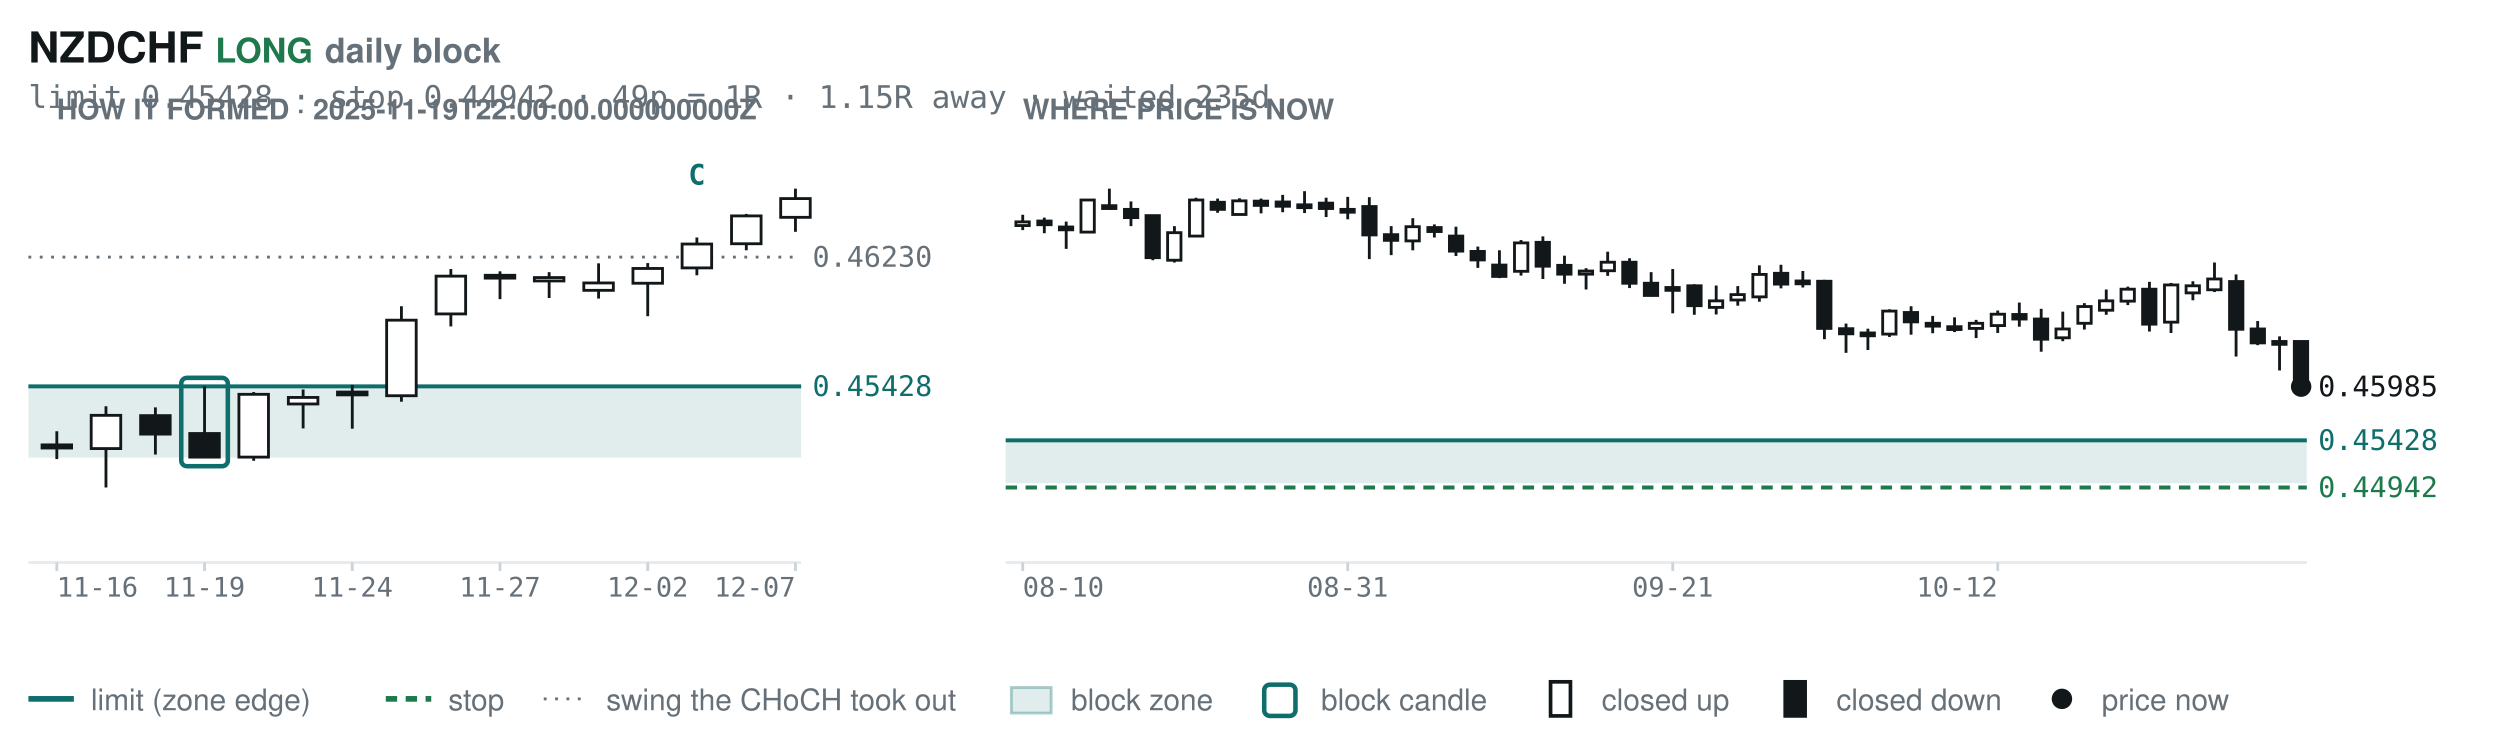
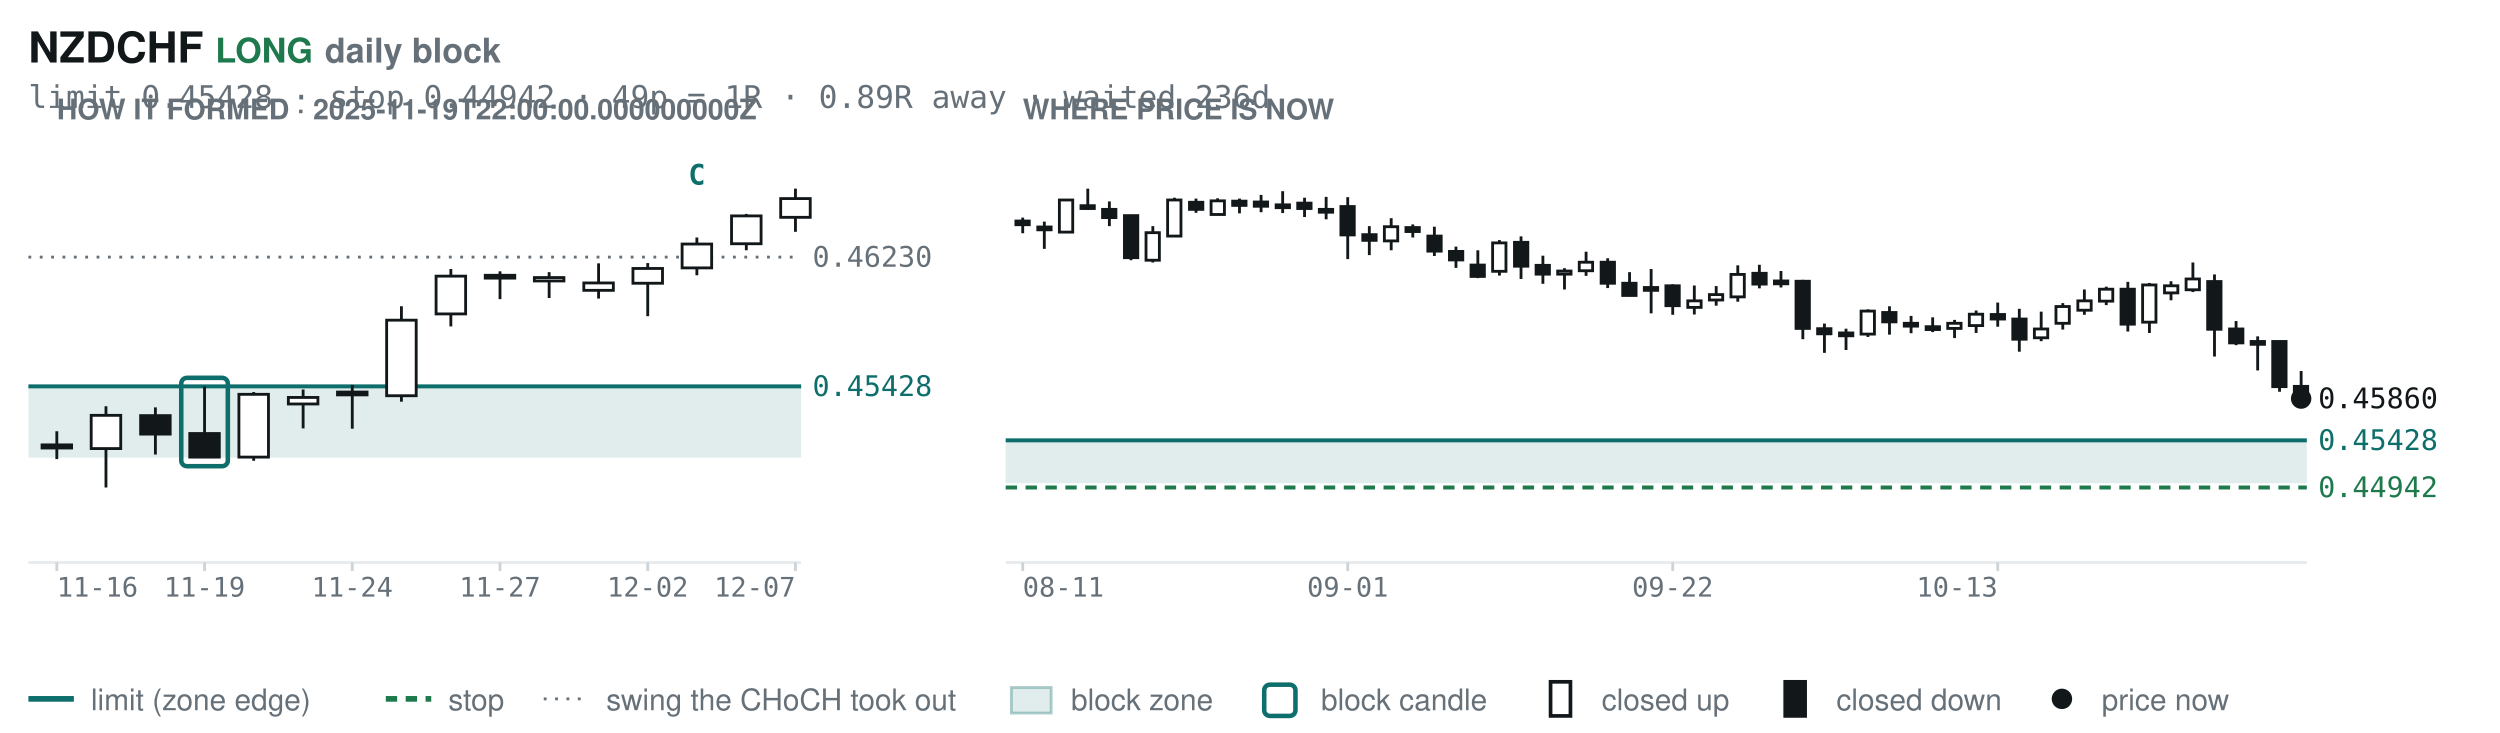
<svg xmlns="http://www.w3.org/2000/svg" viewBox="0 0 880 258" width="880" height="258" role="img" aria-label="NZDCHF long order block: the candles that formed it, and where price is now">
  <rect width="880" height="258" fill="#FFFFFF" />
  <text x="10" y="22" fill="#12171A" font-family="system-ui,-apple-system,Segoe UI,Helvetica,Arial,sans-serif" font-size="15" font-weight="700">NZDCHF <tspan fill="#1E7A4C" font-size="12">LONG</tspan>
    <tspan fill="#667078" font-size="12">daily block</tspan>
  </text>
-   <text x="10" y="38" fill="#667078" font-family="ui-monospace,SFMono-Regular,Menlo,Consolas,monospace" font-size="11">limit 0.45428 · stop 0.44942 · 49p = 1R · 1.15R away · waited 235d</text>
+   <text x="10" y="38" fill="#667078" font-family="ui-monospace,SFMono-Regular,Menlo,Consolas,monospace" font-size="11">limit 0.45428 · stop 0.44942 · 49p = 1R · 0.89R away · waited 236d</text>
  <text x="20" y="42" fill="#667078" font-family="system-ui,-apple-system,Segoe UI,Helvetica,Arial,sans-serif" font-size="10" font-weight="600">HOW IT FORMED · 2025-11-19T22:00:00.000000000Z</text>
  <text x="360" y="42" fill="#667078" font-family="system-ui,-apple-system,Segoe UI,Helvetica,Arial,sans-serif" font-size="10" font-weight="600">WHERE PRICE IS NOW</text>
  <rect x="10.0" y="136.0" width="272.0" height="25.1" fill="#0E6E6B1F" />
  <line x1="10.0" y1="90.5" x2="282.0" y2="90.5" stroke="#667078" stroke-width="1" stroke-dasharray="1 3" />
  <line x1="10.0" y1="136.0" x2="282.0" y2="136.0" stroke="#0E6E6B" stroke-width="1.4" />
  <line x1="20.0" y1="151.8" x2="20.0" y2="161.6" stroke="#12171A" stroke-width="1" />
  <rect x="14.8" y="156.6" width="10.4" height="1.1" fill="#12171A" stroke="#12171A" stroke-width="1" />
  <line x1="37.3" y1="143.0" x2="37.3" y2="171.6" stroke="#12171A" stroke-width="1" />
  <rect x="32.1" y="146.2" width="10.4" height="11.7" fill="#FFFFFF" stroke="#12171A" stroke-width="1" />
  <line x1="54.7" y1="143.4" x2="54.7" y2="160.0" stroke="#12171A" stroke-width="1" />
  <rect x="49.5" y="146.3" width="10.4" height="6.5" fill="#12171A" stroke="#12171A" stroke-width="1" />
  <line x1="72.0" y1="136.0" x2="72.0" y2="161.0" stroke="#12171A" stroke-width="1" />
  <rect x="66.8" y="152.6" width="10.4" height="8.3" fill="#12171A" stroke="#12171A" stroke-width="1" />
  <line x1="89.3" y1="138.0" x2="89.3" y2="162.2" stroke="#12171A" stroke-width="1" />
  <rect x="84.1" y="138.8" width="10.4" height="22.1" fill="#FFFFFF" stroke="#12171A" stroke-width="1" />
  <line x1="106.7" y1="137.1" x2="106.7" y2="150.8" stroke="#12171A" stroke-width="1" />
  <rect x="101.5" y="139.9" width="10.4" height="2.3" fill="#FFFFFF" stroke="#12171A" stroke-width="1" />
  <line x1="124.0" y1="135.5" x2="124.0" y2="150.9" stroke="#12171A" stroke-width="1" />
  <rect x="118.8" y="138.0" width="10.4" height="1.0" fill="#FFFFFF" stroke="#12171A" stroke-width="1" />
  <line x1="141.3" y1="107.8" x2="141.3" y2="141.4" stroke="#12171A" stroke-width="1" />
  <rect x="136.1" y="112.7" width="10.4" height="26.6" fill="#FFFFFF" stroke="#12171A" stroke-width="1" />
  <line x1="158.7" y1="94.7" x2="158.7" y2="114.9" stroke="#12171A" stroke-width="1" />
  <rect x="153.5" y="97.2" width="10.4" height="13.3" fill="#FFFFFF" stroke="#12171A" stroke-width="1" />
  <line x1="176.0" y1="95.5" x2="176.0" y2="105.3" stroke="#12171A" stroke-width="1" />
  <rect x="170.8" y="96.9" width="10.4" height="1.0" fill="#FFFFFF" stroke="#12171A" stroke-width="1" />
  <line x1="193.3" y1="95.8" x2="193.3" y2="104.9" stroke="#12171A" stroke-width="1" />
  <rect x="188.1" y="97.7" width="10.4" height="1.2" fill="#FFFFFF" stroke="#12171A" stroke-width="1" />
  <line x1="210.7" y1="92.7" x2="210.7" y2="105.1" stroke="#12171A" stroke-width="1" />
  <rect x="205.5" y="99.6" width="10.4" height="2.6" fill="#FFFFFF" stroke="#12171A" stroke-width="1" />
  <line x1="228.0" y1="92.6" x2="228.0" y2="111.3" stroke="#12171A" stroke-width="1" />
  <rect x="222.8" y="94.5" width="10.4" height="5.2" fill="#FFFFFF" stroke="#12171A" stroke-width="1" />
  <line x1="245.3" y1="83.6" x2="245.3" y2="96.9" stroke="#12171A" stroke-width="1" />
  <rect x="240.1" y="85.9" width="10.4" height="8.4" fill="#FFFFFF" stroke="#12171A" stroke-width="1" />
  <line x1="262.7" y1="75.3" x2="262.7" y2="88.1" stroke="#12171A" stroke-width="1" />
  <rect x="257.5" y="76.0" width="10.4" height="9.8" fill="#FFFFFF" stroke="#12171A" stroke-width="1" />
  <line x1="280.0" y1="66.4" x2="280.0" y2="81.6" stroke="#12171A" stroke-width="1" />
  <rect x="274.8" y="69.9" width="10.4" height="6.6" fill="#FFFFFF" stroke="#12171A" stroke-width="1" />
  <rect x="63.8" y="133.0" width="16.4" height="31.1" fill="none" stroke="#0E6E6B" stroke-width="1.6" rx="2" />
  <text x="245.3" y="65" fill="#0E6E6B" text-anchor="middle" font-family="ui-monospace,SFMono-Regular,Menlo,Consolas,monospace" font-size="10" font-weight="700">C</text>
  <line x1="10.0" y1="198.0" x2="282.0" y2="198.0" stroke="#E6EBEE" stroke-width="1" />
  <line x1="20.0" y1="198.0" x2="20.0" y2="201.0" stroke="#CBD4D9" stroke-width="1" />
  <text x="20.0" y="210.0" fill="#667078" text-anchor="start" font-family="ui-monospace,SFMono-Regular,Menlo,Consolas,monospace" font-size="9.5">11-16</text>
  <line x1="72.0" y1="198.0" x2="72.0" y2="201.0" stroke="#CBD4D9" stroke-width="1" />
  <text x="72.0" y="210.0" fill="#667078" text-anchor="middle" font-family="ui-monospace,SFMono-Regular,Menlo,Consolas,monospace" font-size="9.5">11-19</text>
  <line x1="124.0" y1="198.0" x2="124.0" y2="201.0" stroke="#CBD4D9" stroke-width="1" />
  <text x="124.0" y="210.0" fill="#667078" text-anchor="middle" font-family="ui-monospace,SFMono-Regular,Menlo,Consolas,monospace" font-size="9.5">11-24</text>
  <line x1="176.0" y1="198.0" x2="176.0" y2="201.0" stroke="#CBD4D9" stroke-width="1" />
  <text x="176.0" y="210.0" fill="#667078" text-anchor="middle" font-family="ui-monospace,SFMono-Regular,Menlo,Consolas,monospace" font-size="9.5">11-27</text>
  <line x1="228.0" y1="198.0" x2="228.0" y2="201.0" stroke="#CBD4D9" stroke-width="1" />
  <text x="228.0" y="210.0" fill="#667078" text-anchor="middle" font-family="ui-monospace,SFMono-Regular,Menlo,Consolas,monospace" font-size="9.5">12-02</text>
  <line x1="280.0" y1="198.0" x2="280.0" y2="201.0" stroke="#CBD4D9" stroke-width="1" />
  <text x="280.0" y="210.0" fill="#667078" text-anchor="end" font-family="ui-monospace,SFMono-Regular,Menlo,Consolas,monospace" font-size="9.5">12-07</text>
  <text x="286.0" y="139.4" fill="#0E6E6B" font-family="ui-monospace,SFMono-Regular,Menlo,Consolas,monospace" font-size="10">0.45428</text>
  <text x="286.0" y="93.9" fill="#667078" font-family="ui-monospace,SFMono-Regular,Menlo,Consolas,monospace" font-size="10">0.46230</text>
  <rect x="354.0" y="155.0" width="458.0" height="15.1" fill="#0E6E6B1F" />
-   <line x1="360.0" y1="75.6" x2="360.0" y2="81.0" stroke="#12171A" stroke-width="1" />
-   <rect x="357.6" y="78.1" width="4.7" height="1.3" fill="#FFFFFF" stroke="#12171A" stroke-width="1" />
-   <line x1="367.6" y1="76.6" x2="367.6" y2="82.1" stroke="#12171A" stroke-width="1" />
-   <rect x="365.3" y="77.8" width="4.7" height="1.3" fill="#12171A" stroke="#12171A" stroke-width="1" />
-   <line x1="375.3" y1="78.0" x2="375.3" y2="87.6" stroke="#12171A" stroke-width="1" />
-   <rect x="372.9" y="79.9" width="4.7" height="1.0" fill="#FFFFFF" stroke="#12171A" stroke-width="1" />
-   <line x1="382.9" y1="70.1" x2="382.9" y2="81.7" stroke="#12171A" stroke-width="1" />
-   <rect x="380.5" y="70.4" width="4.7" height="11.3" fill="#FFFFFF" stroke="#12171A" stroke-width="1" />
-   <line x1="390.5" y1="66.4" x2="390.5" y2="73.9" stroke="#12171A" stroke-width="1" />
-   <rect x="388.1" y="72.4" width="4.7" height="1.0" fill="#FFFFFF" stroke="#12171A" stroke-width="1" />
-   <line x1="398.1" y1="70.9" x2="398.1" y2="79.6" stroke="#12171A" stroke-width="1" />
-   <rect x="395.8" y="73.7" width="4.7" height="2.9" fill="#12171A" stroke="#12171A" stroke-width="1" />
-   <line x1="405.8" y1="75.7" x2="405.8" y2="91.6" stroke="#12171A" stroke-width="1" />
-   <rect x="403.4" y="75.9" width="4.7" height="14.8" fill="#12171A" stroke="#12171A" stroke-width="1" />
-   <line x1="413.4" y1="79.6" x2="413.4" y2="92.4" stroke="#12171A" stroke-width="1" />
-   <rect x="411.0" y="81.9" width="4.7" height="9.7" fill="#FFFFFF" stroke="#12171A" stroke-width="1" />
-   <line x1="421.0" y1="69.6" x2="421.0" y2="83.1" stroke="#12171A" stroke-width="1" />
-   <rect x="418.7" y="70.4" width="4.7" height="12.7" fill="#FFFFFF" stroke="#12171A" stroke-width="1" />
-   <line x1="428.6" y1="69.9" x2="428.6" y2="74.9" stroke="#12171A" stroke-width="1" />
-   <rect x="426.3" y="71.2" width="4.7" height="2.5" fill="#12171A" stroke="#12171A" stroke-width="1" />
-   <line x1="436.3" y1="69.8" x2="436.3" y2="75.5" stroke="#12171A" stroke-width="1" />
-   <rect x="433.9" y="70.7" width="4.7" height="4.8" fill="#FFFFFF" stroke="#12171A" stroke-width="1" />
-   <line x1="443.9" y1="69.9" x2="443.9" y2="75.1" stroke="#12171A" stroke-width="1" />
-   <rect x="441.5" y="70.8" width="4.7" height="1.5" fill="#12171A" stroke="#12171A" stroke-width="1" />
-   <line x1="451.5" y1="68.6" x2="451.5" y2="74.7" stroke="#12171A" stroke-width="1" />
-   <rect x="449.2" y="71.1" width="4.7" height="1.5" fill="#12171A" stroke="#12171A" stroke-width="1" />
-   <line x1="459.2" y1="67.3" x2="459.2" y2="75.0" stroke="#12171A" stroke-width="1" />
-   <rect x="456.8" y="72.1" width="4.7" height="1.0" fill="#FFFFFF" stroke="#12171A" stroke-width="1" />
-   <line x1="466.8" y1="69.6" x2="466.8" y2="76.4" stroke="#12171A" stroke-width="1" />
-   <rect x="464.4" y="71.5" width="4.7" height="1.9" fill="#12171A" stroke="#12171A" stroke-width="1" />
-   <line x1="474.4" y1="69.3" x2="474.4" y2="77.2" stroke="#12171A" stroke-width="1" />
-   <rect x="472.0" y="73.7" width="4.7" height="1.0" fill="#FFFFFF" stroke="#12171A" stroke-width="1" />
-   <line x1="482.0" y1="69.4" x2="482.0" y2="91.2" stroke="#12171A" stroke-width="1" />
-   <rect x="479.7" y="72.7" width="4.7" height="10.0" fill="#12171A" stroke="#12171A" stroke-width="1" />
-   <line x1="489.7" y1="79.6" x2="489.7" y2="89.8" stroke="#12171A" stroke-width="1" />
-   <rect x="487.3" y="82.6" width="4.7" height="2.0" fill="#12171A" stroke="#12171A" stroke-width="1" />
-   <line x1="497.3" y1="76.8" x2="497.3" y2="88.1" stroke="#12171A" stroke-width="1" />
-   <rect x="494.9" y="79.8" width="4.7" height="5.0" fill="#FFFFFF" stroke="#12171A" stroke-width="1" />
-   <line x1="504.9" y1="79.0" x2="504.9" y2="83.6" stroke="#12171A" stroke-width="1" />
-   <rect x="502.6" y="80.1" width="4.7" height="1.4" fill="#12171A" stroke="#12171A" stroke-width="1" />
-   <line x1="512.5" y1="79.8" x2="512.5" y2="90.1" stroke="#12171A" stroke-width="1" />
-   <rect x="510.2" y="83.1" width="4.7" height="5.3" fill="#12171A" stroke="#12171A" stroke-width="1" />
-   <line x1="520.2" y1="86.8" x2="520.2" y2="94.3" stroke="#12171A" stroke-width="1" />
-   <rect x="517.8" y="88.5" width="4.7" height="3.0" fill="#12171A" stroke="#12171A" stroke-width="1" />
-   <line x1="527.8" y1="88.1" x2="527.8" y2="97.9" stroke="#12171A" stroke-width="1" />
-   <rect x="525.4" y="93.3" width="4.7" height="4.0" fill="#12171A" stroke="#12171A" stroke-width="1" />
-   <line x1="535.4" y1="84.5" x2="535.4" y2="97.0" stroke="#12171A" stroke-width="1" />
-   <rect x="533.1" y="85.5" width="4.7" height="10.0" fill="#FFFFFF" stroke="#12171A" stroke-width="1" />
-   <line x1="543.1" y1="83.2" x2="543.1" y2="98.2" stroke="#12171A" stroke-width="1" />
-   <rect x="540.7" y="85.3" width="4.7" height="8.4" fill="#12171A" stroke="#12171A" stroke-width="1" />
-   <line x1="550.7" y1="90.0" x2="550.7" y2="99.9" stroke="#12171A" stroke-width="1" />
-   <rect x="548.3" y="93.4" width="4.7" height="3.1" fill="#12171A" stroke="#12171A" stroke-width="1" />
-   <line x1="558.3" y1="94.4" x2="558.3" y2="101.9" stroke="#12171A" stroke-width="1" />
-   <rect x="555.9" y="95.4" width="4.7" height="1.1" fill="#FFFFFF" stroke="#12171A" stroke-width="1" />
-   <line x1="565.9" y1="88.6" x2="565.9" y2="97.1" stroke="#12171A" stroke-width="1" />
-   <rect x="563.6" y="92.3" width="4.7" height="3.0" fill="#FFFFFF" stroke="#12171A" stroke-width="1" />
-   <line x1="573.6" y1="90.9" x2="573.6" y2="101.4" stroke="#12171A" stroke-width="1" />
-   <rect x="571.2" y="92.3" width="4.7" height="7.4" fill="#12171A" stroke="#12171A" stroke-width="1" />
-   <line x1="581.2" y1="95.8" x2="581.2" y2="104.3" stroke="#12171A" stroke-width="1" />
-   <rect x="578.8" y="99.7" width="4.7" height="4.3" fill="#12171A" stroke="#12171A" stroke-width="1" />
-   <line x1="588.8" y1="94.7" x2="588.8" y2="110.3" stroke="#12171A" stroke-width="1" />
-   <rect x="586.4" y="101.2" width="4.7" height="1.0" fill="#FFFFFF" stroke="#12171A" stroke-width="1" />
-   <line x1="596.4" y1="100.1" x2="596.4" y2="110.8" stroke="#12171A" stroke-width="1" />
-   <rect x="594.1" y="100.6" width="4.7" height="7.0" fill="#12171A" stroke="#12171A" stroke-width="1" />
-   <line x1="604.1" y1="100.5" x2="604.1" y2="110.7" stroke="#12171A" stroke-width="1" />
-   <rect x="601.7" y="105.9" width="4.7" height="2.3" fill="#FFFFFF" stroke="#12171A" stroke-width="1" />
-   <line x1="611.7" y1="100.7" x2="611.7" y2="107.6" stroke="#12171A" stroke-width="1" />
-   <rect x="609.3" y="103.7" width="4.7" height="1.9" fill="#FFFFFF" stroke="#12171A" stroke-width="1" />
-   <line x1="619.3" y1="93.4" x2="619.3" y2="106.2" stroke="#12171A" stroke-width="1" />
-   <rect x="617.0" y="96.6" width="4.7" height="7.9" fill="#FFFFFF" stroke="#12171A" stroke-width="1" />
-   <line x1="626.9" y1="93.2" x2="626.9" y2="101.5" stroke="#12171A" stroke-width="1" />
-   <rect x="624.6" y="96.2" width="4.7" height="3.8" fill="#12171A" stroke="#12171A" stroke-width="1" />
-   <line x1="634.6" y1="95.4" x2="634.6" y2="101.2" stroke="#12171A" stroke-width="1" />
-   <rect x="632.2" y="98.9" width="4.7" height="1.0" fill="#FFFFFF" stroke="#12171A" stroke-width="1" />
-   <line x1="642.2" y1="98.5" x2="642.2" y2="119.4" stroke="#12171A" stroke-width="1" />
-   <rect x="639.8" y="99.0" width="4.7" height="16.6" fill="#12171A" stroke="#12171A" stroke-width="1" />
-   <line x1="649.8" y1="113.9" x2="649.8" y2="124.2" stroke="#12171A" stroke-width="1" />
-   <rect x="647.5" y="115.7" width="4.7" height="1.8" fill="#12171A" stroke="#12171A" stroke-width="1" />
-   <line x1="657.5" y1="115.7" x2="657.5" y2="123.2" stroke="#12171A" stroke-width="1" />
-   <rect x="655.1" y="117.2" width="4.7" height="1.0" fill="#12171A" stroke="#12171A" stroke-width="1" />
-   <line x1="665.1" y1="108.9" x2="665.1" y2="118.6" stroke="#12171A" stroke-width="1" />
-   <rect x="662.7" y="109.5" width="4.7" height="8.1" fill="#FFFFFF" stroke="#12171A" stroke-width="1" />
-   <line x1="672.7" y1="107.8" x2="672.7" y2="117.8" stroke="#12171A" stroke-width="1" />
-   <rect x="670.3" y="110.0" width="4.7" height="3.3" fill="#12171A" stroke="#12171A" stroke-width="1" />
-   <line x1="680.3" y1="111.2" x2="680.3" y2="117.3" stroke="#12171A" stroke-width="1" />
-   <rect x="678.0" y="113.8" width="4.7" height="1.0" fill="#12171A" stroke="#12171A" stroke-width="1" />
-   <line x1="688.0" y1="111.7" x2="688.0" y2="116.9" stroke="#12171A" stroke-width="1" />
-   <rect x="685.6" y="115.0" width="4.7" height="1.0" fill="#FFFFFF" stroke="#12171A" stroke-width="1" />
-   <line x1="695.6" y1="112.6" x2="695.6" y2="119.0" stroke="#12171A" stroke-width="1" />
-   <rect x="693.2" y="113.8" width="4.7" height="1.8" fill="#FFFFFF" stroke="#12171A" stroke-width="1" />
-   <line x1="703.2" y1="109.3" x2="703.2" y2="117.2" stroke="#12171A" stroke-width="1" />
-   <rect x="700.9" y="110.6" width="4.7" height="4.0" fill="#FFFFFF" stroke="#12171A" stroke-width="1" />
-   <line x1="710.8" y1="106.5" x2="710.8" y2="115.0" stroke="#12171A" stroke-width="1" />
-   <rect x="708.5" y="110.7" width="4.7" height="1.6" fill="#12171A" stroke="#12171A" stroke-width="1" />
-   <line x1="718.5" y1="108.7" x2="718.5" y2="123.8" stroke="#12171A" stroke-width="1" />
-   <rect x="716.1" y="112.3" width="4.7" height="7.1" fill="#12171A" stroke="#12171A" stroke-width="1" />
-   <line x1="726.1" y1="109.7" x2="726.1" y2="120.1" stroke="#12171A" stroke-width="1" />
-   <rect x="723.7" y="115.8" width="4.7" height="3.1" fill="#FFFFFF" stroke="#12171A" stroke-width="1" />
-   <line x1="733.7" y1="106.7" x2="733.7" y2="116.0" stroke="#12171A" stroke-width="1" />
-   <rect x="731.4" y="107.9" width="4.7" height="5.9" fill="#FFFFFF" stroke="#12171A" stroke-width="1" />
-   <line x1="741.4" y1="101.9" x2="741.4" y2="110.8" stroke="#12171A" stroke-width="1" />
-   <rect x="739.0" y="105.9" width="4.7" height="3.3" fill="#FFFFFF" stroke="#12171A" stroke-width="1" />
-   <line x1="749.0" y1="100.9" x2="749.0" y2="107.4" stroke="#12171A" stroke-width="1" />
-   <rect x="746.6" y="101.8" width="4.7" height="4.2" fill="#FFFFFF" stroke="#12171A" stroke-width="1" />
-   <line x1="756.6" y1="99.2" x2="756.6" y2="116.7" stroke="#12171A" stroke-width="1" />
-   <rect x="754.2" y="101.8" width="4.7" height="12.3" fill="#12171A" stroke="#12171A" stroke-width="1" />
-   <line x1="764.2" y1="99.6" x2="764.2" y2="117.2" stroke="#12171A" stroke-width="1" />
-   <rect x="761.9" y="100.3" width="4.7" height="13.1" fill="#FFFFFF" stroke="#12171A" stroke-width="1" />
-   <line x1="771.9" y1="99.0" x2="771.9" y2="105.7" stroke="#12171A" stroke-width="1" />
-   <rect x="769.5" y="100.6" width="4.7" height="2.5" fill="#FFFFFF" stroke="#12171A" stroke-width="1" />
-   <line x1="779.5" y1="92.4" x2="779.5" y2="102.8" stroke="#12171A" stroke-width="1" />
-   <rect x="777.1" y="98.2" width="4.7" height="3.8" fill="#FFFFFF" stroke="#12171A" stroke-width="1" />
-   <line x1="787.1" y1="96.6" x2="787.1" y2="125.5" stroke="#12171A" stroke-width="1" />
-   <rect x="784.8" y="99.1" width="4.7" height="16.8" fill="#12171A" stroke="#12171A" stroke-width="1" />
-   <line x1="794.7" y1="113.0" x2="794.7" y2="121.5" stroke="#12171A" stroke-width="1" />
-   <rect x="792.4" y="115.8" width="4.7" height="4.9" fill="#12171A" stroke="#12171A" stroke-width="1" />
-   <line x1="802.4" y1="118.4" x2="802.4" y2="130.4" stroke="#12171A" stroke-width="1" />
-   <rect x="800.0" y="120.2" width="4.7" height="1.0" fill="#FFFFFF" stroke="#12171A" stroke-width="1" />
-   <line x1="810.0" y1="120.2" x2="810.0" y2="137.9" stroke="#12171A" stroke-width="1" />
-   <rect x="807.6" y="120.2" width="4.7" height="15.9" fill="#12171A" stroke="#12171A" stroke-width="1" />
+   <line x1="360.0" y1="76.6" x2="360.0" y2="82.1" stroke="#12171A" stroke-width="1" />
+   <rect x="357.6" y="77.8" width="4.7" height="1.3" fill="#12171A" stroke="#12171A" stroke-width="1" />
+   <line x1="367.6" y1="78.0" x2="367.6" y2="87.6" stroke="#12171A" stroke-width="1" />
+   <rect x="365.3" y="79.9" width="4.7" height="1.0" fill="#FFFFFF" stroke="#12171A" stroke-width="1" />
+   <line x1="375.3" y1="70.1" x2="375.3" y2="81.7" stroke="#12171A" stroke-width="1" />
+   <rect x="372.9" y="70.4" width="4.7" height="11.3" fill="#FFFFFF" stroke="#12171A" stroke-width="1" />
+   <line x1="382.9" y1="66.4" x2="382.9" y2="73.9" stroke="#12171A" stroke-width="1" />
+   <rect x="380.5" y="72.4" width="4.7" height="1.0" fill="#FFFFFF" stroke="#12171A" stroke-width="1" />
+   <line x1="390.5" y1="70.9" x2="390.5" y2="79.6" stroke="#12171A" stroke-width="1" />
+   <rect x="388.1" y="73.7" width="4.7" height="2.9" fill="#12171A" stroke="#12171A" stroke-width="1" />
+   <line x1="398.1" y1="75.7" x2="398.1" y2="91.6" stroke="#12171A" stroke-width="1" />
+   <rect x="395.8" y="75.9" width="4.7" height="14.8" fill="#12171A" stroke="#12171A" stroke-width="1" />
+   <line x1="405.8" y1="79.6" x2="405.8" y2="92.4" stroke="#12171A" stroke-width="1" />
+   <rect x="403.4" y="81.9" width="4.7" height="9.7" fill="#FFFFFF" stroke="#12171A" stroke-width="1" />
+   <line x1="413.4" y1="69.6" x2="413.4" y2="83.1" stroke="#12171A" stroke-width="1" />
+   <rect x="411.0" y="70.4" width="4.7" height="12.7" fill="#FFFFFF" stroke="#12171A" stroke-width="1" />
+   <line x1="421.0" y1="69.9" x2="421.0" y2="74.9" stroke="#12171A" stroke-width="1" />
+   <rect x="418.7" y="71.2" width="4.7" height="2.5" fill="#12171A" stroke="#12171A" stroke-width="1" />
+   <line x1="428.6" y1="69.8" x2="428.6" y2="75.5" stroke="#12171A" stroke-width="1" />
+   <rect x="426.3" y="70.7" width="4.7" height="4.8" fill="#FFFFFF" stroke="#12171A" stroke-width="1" />
+   <line x1="436.3" y1="69.9" x2="436.3" y2="75.1" stroke="#12171A" stroke-width="1" />
+   <rect x="433.9" y="70.8" width="4.7" height="1.5" fill="#12171A" stroke="#12171A" stroke-width="1" />
+   <line x1="443.9" y1="68.6" x2="443.9" y2="74.7" stroke="#12171A" stroke-width="1" />
+   <rect x="441.5" y="71.1" width="4.7" height="1.5" fill="#12171A" stroke="#12171A" stroke-width="1" />
+   <line x1="451.5" y1="67.3" x2="451.5" y2="75.0" stroke="#12171A" stroke-width="1" />
+   <rect x="449.2" y="72.1" width="4.7" height="1.0" fill="#FFFFFF" stroke="#12171A" stroke-width="1" />
+   <line x1="459.2" y1="69.6" x2="459.2" y2="76.4" stroke="#12171A" stroke-width="1" />
+   <rect x="456.8" y="71.5" width="4.7" height="1.9" fill="#12171A" stroke="#12171A" stroke-width="1" />
+   <line x1="466.8" y1="69.3" x2="466.8" y2="77.2" stroke="#12171A" stroke-width="1" />
+   <rect x="464.4" y="73.7" width="4.7" height="1.0" fill="#FFFFFF" stroke="#12171A" stroke-width="1" />
+   <line x1="474.4" y1="69.4" x2="474.4" y2="91.2" stroke="#12171A" stroke-width="1" />
+   <rect x="472.0" y="72.7" width="4.7" height="10.0" fill="#12171A" stroke="#12171A" stroke-width="1" />
+   <line x1="482.0" y1="79.6" x2="482.0" y2="89.8" stroke="#12171A" stroke-width="1" />
+   <rect x="479.7" y="82.6" width="4.7" height="2.0" fill="#12171A" stroke="#12171A" stroke-width="1" />
+   <line x1="489.7" y1="76.8" x2="489.7" y2="88.1" stroke="#12171A" stroke-width="1" />
+   <rect x="487.3" y="79.8" width="4.7" height="5.0" fill="#FFFFFF" stroke="#12171A" stroke-width="1" />
+   <line x1="497.3" y1="79.0" x2="497.3" y2="83.6" stroke="#12171A" stroke-width="1" />
+   <rect x="494.9" y="80.1" width="4.7" height="1.4" fill="#12171A" stroke="#12171A" stroke-width="1" />
+   <line x1="504.9" y1="79.8" x2="504.9" y2="90.1" stroke="#12171A" stroke-width="1" />
+   <rect x="502.6" y="83.1" width="4.7" height="5.3" fill="#12171A" stroke="#12171A" stroke-width="1" />
+   <line x1="512.5" y1="86.8" x2="512.5" y2="94.3" stroke="#12171A" stroke-width="1" />
+   <rect x="510.2" y="88.5" width="4.7" height="3.0" fill="#12171A" stroke="#12171A" stroke-width="1" />
+   <line x1="520.2" y1="88.1" x2="520.2" y2="97.9" stroke="#12171A" stroke-width="1" />
+   <rect x="517.8" y="93.3" width="4.7" height="4.0" fill="#12171A" stroke="#12171A" stroke-width="1" />
+   <line x1="527.8" y1="84.5" x2="527.8" y2="97.0" stroke="#12171A" stroke-width="1" />
+   <rect x="525.4" y="85.5" width="4.7" height="10.0" fill="#FFFFFF" stroke="#12171A" stroke-width="1" />
+   <line x1="535.4" y1="83.2" x2="535.4" y2="98.2" stroke="#12171A" stroke-width="1" />
+   <rect x="533.1" y="85.3" width="4.7" height="8.4" fill="#12171A" stroke="#12171A" stroke-width="1" />
+   <line x1="543.1" y1="90.0" x2="543.1" y2="99.9" stroke="#12171A" stroke-width="1" />
+   <rect x="540.7" y="93.4" width="4.7" height="3.1" fill="#12171A" stroke="#12171A" stroke-width="1" />
+   <line x1="550.7" y1="94.4" x2="550.7" y2="101.9" stroke="#12171A" stroke-width="1" />
+   <rect x="548.3" y="95.4" width="4.7" height="1.1" fill="#FFFFFF" stroke="#12171A" stroke-width="1" />
+   <line x1="558.3" y1="88.6" x2="558.3" y2="97.1" stroke="#12171A" stroke-width="1" />
+   <rect x="555.9" y="92.3" width="4.7" height="3.0" fill="#FFFFFF" stroke="#12171A" stroke-width="1" />
+   <line x1="565.9" y1="90.9" x2="565.9" y2="101.4" stroke="#12171A" stroke-width="1" />
+   <rect x="563.6" y="92.3" width="4.7" height="7.4" fill="#12171A" stroke="#12171A" stroke-width="1" />
+   <line x1="573.6" y1="95.8" x2="573.6" y2="104.3" stroke="#12171A" stroke-width="1" />
+   <rect x="571.2" y="99.7" width="4.7" height="4.3" fill="#12171A" stroke="#12171A" stroke-width="1" />
+   <line x1="581.2" y1="94.7" x2="581.2" y2="110.3" stroke="#12171A" stroke-width="1" />
+   <rect x="578.8" y="101.2" width="4.7" height="1.0" fill="#FFFFFF" stroke="#12171A" stroke-width="1" />
+   <line x1="588.8" y1="100.1" x2="588.8" y2="110.8" stroke="#12171A" stroke-width="1" />
+   <rect x="586.4" y="100.6" width="4.7" height="7.0" fill="#12171A" stroke="#12171A" stroke-width="1" />
+   <line x1="596.4" y1="100.5" x2="596.4" y2="110.7" stroke="#12171A" stroke-width="1" />
+   <rect x="594.1" y="105.9" width="4.7" height="2.3" fill="#FFFFFF" stroke="#12171A" stroke-width="1" />
+   <line x1="604.1" y1="100.7" x2="604.1" y2="107.6" stroke="#12171A" stroke-width="1" />
+   <rect x="601.7" y="103.7" width="4.7" height="1.9" fill="#FFFFFF" stroke="#12171A" stroke-width="1" />
+   <line x1="611.7" y1="93.4" x2="611.7" y2="106.2" stroke="#12171A" stroke-width="1" />
+   <rect x="609.3" y="96.6" width="4.7" height="7.9" fill="#FFFFFF" stroke="#12171A" stroke-width="1" />
+   <line x1="619.3" y1="93.2" x2="619.3" y2="101.5" stroke="#12171A" stroke-width="1" />
+   <rect x="617.0" y="96.2" width="4.7" height="3.8" fill="#12171A" stroke="#12171A" stroke-width="1" />
+   <line x1="626.9" y1="95.4" x2="626.9" y2="101.2" stroke="#12171A" stroke-width="1" />
+   <rect x="624.6" y="98.9" width="4.7" height="1.0" fill="#FFFFFF" stroke="#12171A" stroke-width="1" />
+   <line x1="634.6" y1="98.5" x2="634.6" y2="119.4" stroke="#12171A" stroke-width="1" />
+   <rect x="632.2" y="99.0" width="4.7" height="16.6" fill="#12171A" stroke="#12171A" stroke-width="1" />
+   <line x1="642.2" y1="113.9" x2="642.2" y2="124.2" stroke="#12171A" stroke-width="1" />
+   <rect x="639.8" y="115.7" width="4.7" height="1.8" fill="#12171A" stroke="#12171A" stroke-width="1" />
+   <line x1="649.8" y1="115.7" x2="649.8" y2="123.2" stroke="#12171A" stroke-width="1" />
+   <rect x="647.5" y="117.2" width="4.7" height="1.0" fill="#12171A" stroke="#12171A" stroke-width="1" />
+   <line x1="657.5" y1="108.9" x2="657.5" y2="118.6" stroke="#12171A" stroke-width="1" />
+   <rect x="655.1" y="109.5" width="4.7" height="8.1" fill="#FFFFFF" stroke="#12171A" stroke-width="1" />
+   <line x1="665.1" y1="107.8" x2="665.1" y2="117.8" stroke="#12171A" stroke-width="1" />
+   <rect x="662.7" y="110.0" width="4.7" height="3.3" fill="#12171A" stroke="#12171A" stroke-width="1" />
+   <line x1="672.7" y1="111.2" x2="672.7" y2="117.3" stroke="#12171A" stroke-width="1" />
+   <rect x="670.3" y="113.8" width="4.7" height="1.0" fill="#12171A" stroke="#12171A" stroke-width="1" />
+   <line x1="680.3" y1="111.7" x2="680.3" y2="116.9" stroke="#12171A" stroke-width="1" />
+   <rect x="678.0" y="115.0" width="4.7" height="1.0" fill="#FFFFFF" stroke="#12171A" stroke-width="1" />
+   <line x1="688.0" y1="112.6" x2="688.0" y2="119.0" stroke="#12171A" stroke-width="1" />
+   <rect x="685.6" y="113.8" width="4.7" height="1.8" fill="#FFFFFF" stroke="#12171A" stroke-width="1" />
+   <line x1="695.6" y1="109.3" x2="695.6" y2="117.2" stroke="#12171A" stroke-width="1" />
+   <rect x="693.2" y="110.6" width="4.7" height="4.0" fill="#FFFFFF" stroke="#12171A" stroke-width="1" />
+   <line x1="703.2" y1="106.5" x2="703.2" y2="115.0" stroke="#12171A" stroke-width="1" />
+   <rect x="700.9" y="110.7" width="4.7" height="1.6" fill="#12171A" stroke="#12171A" stroke-width="1" />
+   <line x1="710.8" y1="108.7" x2="710.8" y2="123.8" stroke="#12171A" stroke-width="1" />
+   <rect x="708.5" y="112.3" width="4.7" height="7.1" fill="#12171A" stroke="#12171A" stroke-width="1" />
+   <line x1="718.5" y1="109.7" x2="718.5" y2="120.1" stroke="#12171A" stroke-width="1" />
+   <rect x="716.1" y="115.8" width="4.7" height="3.1" fill="#FFFFFF" stroke="#12171A" stroke-width="1" />
+   <line x1="726.1" y1="106.7" x2="726.1" y2="116.0" stroke="#12171A" stroke-width="1" />
+   <rect x="723.7" y="107.9" width="4.7" height="5.9" fill="#FFFFFF" stroke="#12171A" stroke-width="1" />
+   <line x1="733.7" y1="101.9" x2="733.7" y2="110.8" stroke="#12171A" stroke-width="1" />
+   <rect x="731.4" y="105.9" width="4.7" height="3.3" fill="#FFFFFF" stroke="#12171A" stroke-width="1" />
+   <line x1="741.4" y1="100.9" x2="741.4" y2="107.4" stroke="#12171A" stroke-width="1" />
+   <rect x="739.0" y="101.8" width="4.7" height="4.2" fill="#FFFFFF" stroke="#12171A" stroke-width="1" />
+   <line x1="749.0" y1="99.2" x2="749.0" y2="116.7" stroke="#12171A" stroke-width="1" />
+   <rect x="746.6" y="101.8" width="4.7" height="12.3" fill="#12171A" stroke="#12171A" stroke-width="1" />
+   <line x1="756.6" y1="99.6" x2="756.6" y2="117.2" stroke="#12171A" stroke-width="1" />
+   <rect x="754.2" y="100.3" width="4.7" height="13.1" fill="#FFFFFF" stroke="#12171A" stroke-width="1" />
+   <line x1="764.2" y1="99.0" x2="764.2" y2="105.7" stroke="#12171A" stroke-width="1" />
+   <rect x="761.9" y="100.6" width="4.7" height="2.5" fill="#FFFFFF" stroke="#12171A" stroke-width="1" />
+   <line x1="771.9" y1="92.4" x2="771.9" y2="102.8" stroke="#12171A" stroke-width="1" />
+   <rect x="769.5" y="98.2" width="4.7" height="3.8" fill="#FFFFFF" stroke="#12171A" stroke-width="1" />
+   <line x1="779.5" y1="96.6" x2="779.5" y2="125.5" stroke="#12171A" stroke-width="1" />
+   <rect x="777.1" y="99.1" width="4.7" height="16.8" fill="#12171A" stroke="#12171A" stroke-width="1" />
+   <line x1="787.1" y1="113.0" x2="787.1" y2="121.5" stroke="#12171A" stroke-width="1" />
+   <rect x="784.8" y="115.8" width="4.7" height="4.9" fill="#12171A" stroke="#12171A" stroke-width="1" />
+   <line x1="794.7" y1="118.4" x2="794.7" y2="130.4" stroke="#12171A" stroke-width="1" />
+   <rect x="792.4" y="120.2" width="4.7" height="1.0" fill="#FFFFFF" stroke="#12171A" stroke-width="1" />
+   <line x1="802.4" y1="120.2" x2="802.4" y2="137.9" stroke="#12171A" stroke-width="1" />
+   <rect x="800.0" y="120.2" width="4.7" height="15.9" fill="#12171A" stroke="#12171A" stroke-width="1" />
+   <line x1="810.0" y1="130.6" x2="810.0" y2="142.2" stroke="#12171A" stroke-width="1" />
+   <rect x="807.6" y="136.0" width="4.7" height="4.3" fill="#12171A" stroke="#12171A" stroke-width="1" />
  <line x1="354.0" y1="155.0" x2="812.0" y2="155.0" stroke="#0E6E6B" stroke-width="1.4" />
  <line x1="354.0" y1="171.6" x2="812.0" y2="171.6" stroke="#1E7A4C" stroke-width="1.4" stroke-dasharray="4 3" />
-   <circle cx="810.0" cy="136.1" r="3.6" fill="#12171A" />
+   <circle cx="810.0" cy="140.3" r="3.6" fill="#12171A" />
  <line x1="354.0" y1="198.0" x2="812.0" y2="198.0" stroke="#E6EBEE" stroke-width="1" />
  <line x1="360.0" y1="198.0" x2="360.0" y2="201.0" stroke="#CBD4D9" stroke-width="1" />
-   <text x="360.0" y="210.0" fill="#667078" text-anchor="start" font-family="ui-monospace,SFMono-Regular,Menlo,Consolas,monospace" font-size="9.5">08-10</text>
+   <text x="360.0" y="210.0" fill="#667078" text-anchor="start" font-family="ui-monospace,SFMono-Regular,Menlo,Consolas,monospace" font-size="9.5">08-11</text>
  <line x1="474.4" y1="198.0" x2="474.4" y2="201.0" stroke="#CBD4D9" stroke-width="1" />
-   <text x="474.4" y="210.0" fill="#667078" text-anchor="middle" font-family="ui-monospace,SFMono-Regular,Menlo,Consolas,monospace" font-size="9.5">08-31</text>
+   <text x="474.4" y="210.0" fill="#667078" text-anchor="middle" font-family="ui-monospace,SFMono-Regular,Menlo,Consolas,monospace" font-size="9.5">09-01</text>
  <line x1="588.8" y1="198.0" x2="588.8" y2="201.0" stroke="#CBD4D9" stroke-width="1" />
-   <text x="588.8" y="210.0" fill="#667078" text-anchor="middle" font-family="ui-monospace,SFMono-Regular,Menlo,Consolas,monospace" font-size="9.5">09-21</text>
+   <text x="588.8" y="210.0" fill="#667078" text-anchor="middle" font-family="ui-monospace,SFMono-Regular,Menlo,Consolas,monospace" font-size="9.5">09-22</text>
  <line x1="703.2" y1="198.0" x2="703.2" y2="201.0" stroke="#CBD4D9" stroke-width="1" />
-   <text x="703.2" y="210.0" fill="#667078" text-anchor="end" font-family="ui-monospace,SFMono-Regular,Menlo,Consolas,monospace" font-size="9.5">10-12</text>
+   <text x="703.2" y="210.0" fill="#667078" text-anchor="end" font-family="ui-monospace,SFMono-Regular,Menlo,Consolas,monospace" font-size="9.5">10-13</text>
  <text x="816.0" y="158.4" fill="#0E6E6B" font-family="ui-monospace,SFMono-Regular,Menlo,Consolas,monospace" font-size="10">0.45428</text>
  <text x="816.0" y="175.0" fill="#1E7A4C" font-family="ui-monospace,SFMono-Regular,Menlo,Consolas,monospace" font-size="10">0.44942</text>
-   <text x="816.0" y="139.5" fill="#12171A" font-family="ui-monospace,SFMono-Regular,Menlo,Consolas,monospace" font-size="10">0.45985</text>
+   <text x="816.0" y="143.7" fill="#12171A" font-family="ui-monospace,SFMono-Regular,Menlo,Consolas,monospace" font-size="10">0.45860</text>
  <g transform="translate(10.0,242)">
    <line x1="0" y1="4" x2="16" y2="4" stroke="#0E6E6B" stroke-width="2" />
    <text x="22" y="8" fill="#667078" font-family="system-ui,-apple-system,Segoe UI,Helvetica,Arial,sans-serif" font-size="10.5">limit (zone edge)</text>
  </g>
  <g transform="translate(135.8,242)">
    <line x1="0" y1="4" x2="16" y2="4" stroke="#1E7A4C" stroke-width="2" stroke-dasharray="4 3" />
    <text x="22" y="8" fill="#667078" font-family="system-ui,-apple-system,Segoe UI,Helvetica,Arial,sans-serif" font-size="10.5">stop</text>
  </g>
  <g transform="translate(191.4,242)">
    <line x1="0" y1="4" x2="16" y2="4" stroke="#667078" stroke-width="1" stroke-dasharray="1 3" />
    <text x="22" y="8" fill="#667078" font-family="system-ui,-apple-system,Segoe UI,Helvetica,Arial,sans-serif" font-size="10.5">swing the CHoCH took out</text>
  </g>
  <g transform="translate(355.0,242)">
    <rect x="1" y="0" width="14" height="9" fill="#0E6E6B1F" stroke="#0E6E6B55" />
    <text x="22" y="8" fill="#667078" font-family="system-ui,-apple-system,Segoe UI,Helvetica,Arial,sans-serif" font-size="10.5">block zone</text>
  </g>
  <g transform="translate(443.0,242)">
    <rect x="2" y="-1" width="11" height="11" fill="none" stroke="#0E6E6B" stroke-width="1.6" rx="2" />
    <text x="22" y="8" fill="#667078" font-family="system-ui,-apple-system,Segoe UI,Helvetica,Arial,sans-serif" font-size="10.5">block candle</text>
  </g>
  <g transform="translate(541.8,242)">
    <rect x="4" y="-2" width="7" height="12" fill="#FFFFFF" stroke="#12171A" stroke-width="1.3" />
    <text x="22" y="8" fill="#667078" font-family="system-ui,-apple-system,Segoe UI,Helvetica,Arial,sans-serif" font-size="10.5">closed up</text>
  </g>
  <g transform="translate(624.4,242)">
    <rect x="4" y="-2" width="7" height="12" fill="#12171A" stroke="#12171A" stroke-width="1.3" />
    <text x="22" y="8" fill="#667078" font-family="system-ui,-apple-system,Segoe UI,Helvetica,Arial,sans-serif" font-size="10.5">closed down</text>
  </g>
  <g transform="translate(717.8,242)">
    <circle cx="8" cy="4" r="3.6" fill="#12171A" />
    <text x="22" y="8" fill="#667078" font-family="system-ui,-apple-system,Segoe UI,Helvetica,Arial,sans-serif" font-size="10.5">price now</text>
  </g>
</svg>
